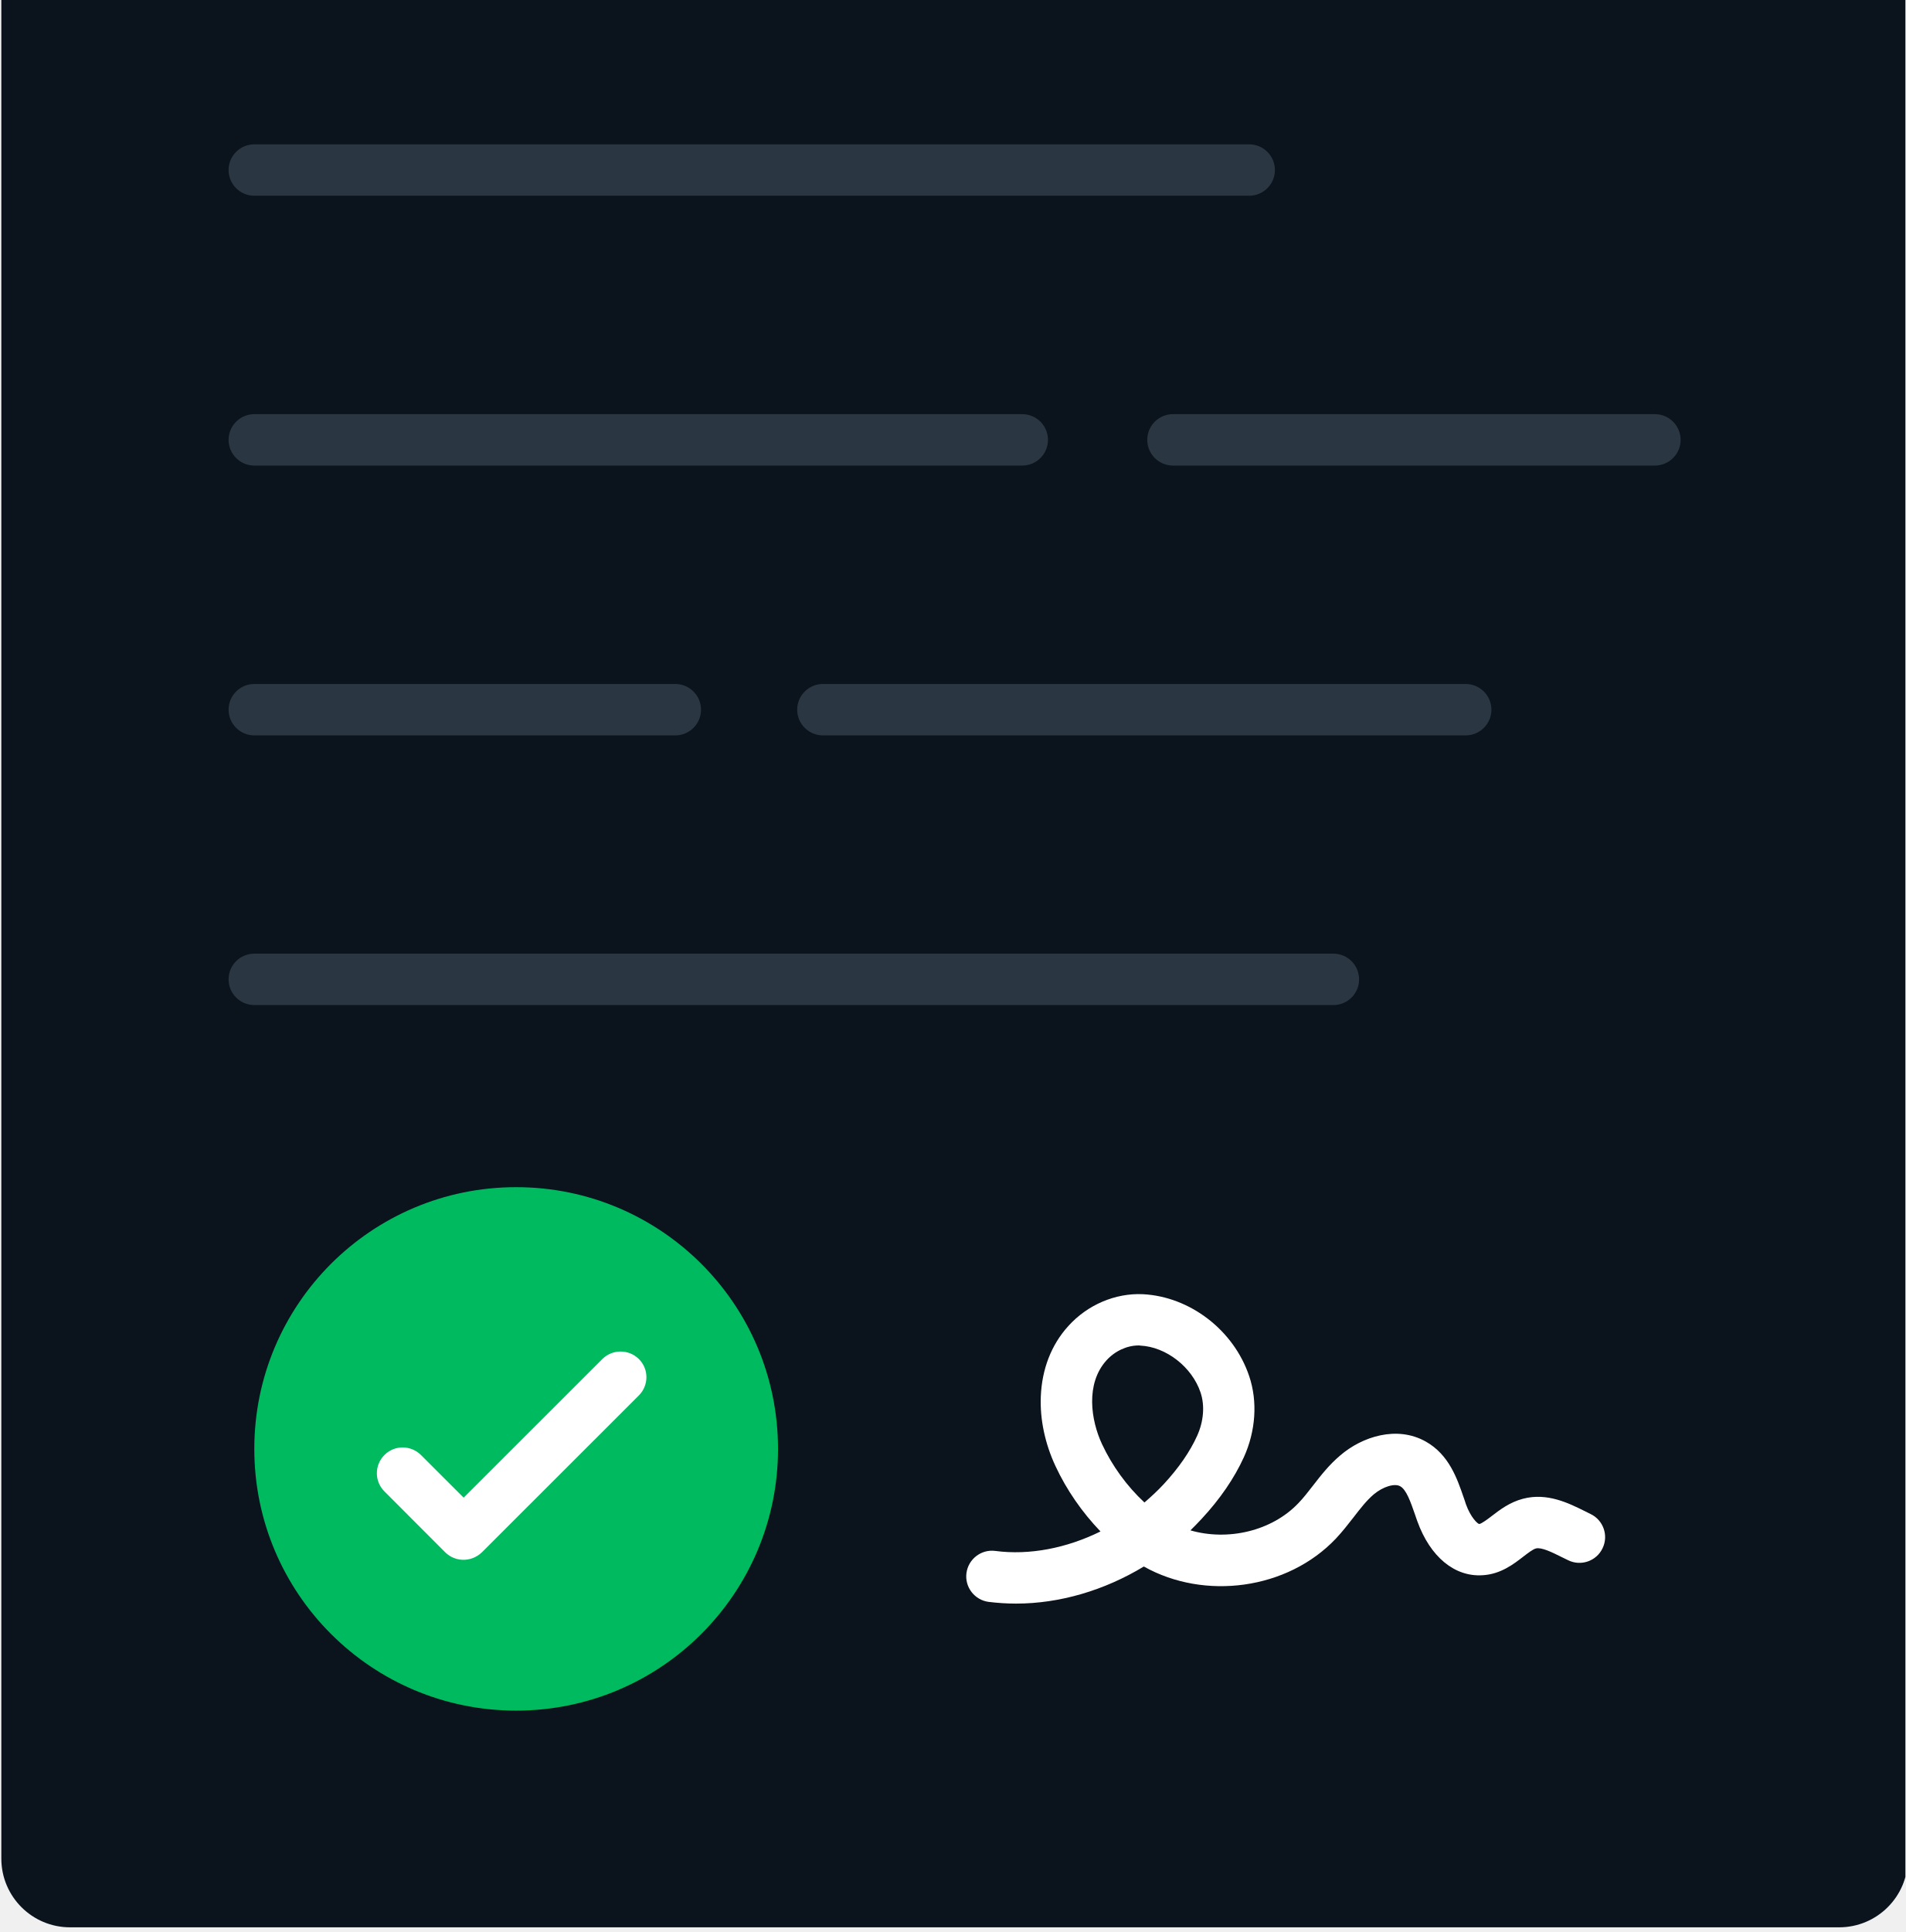
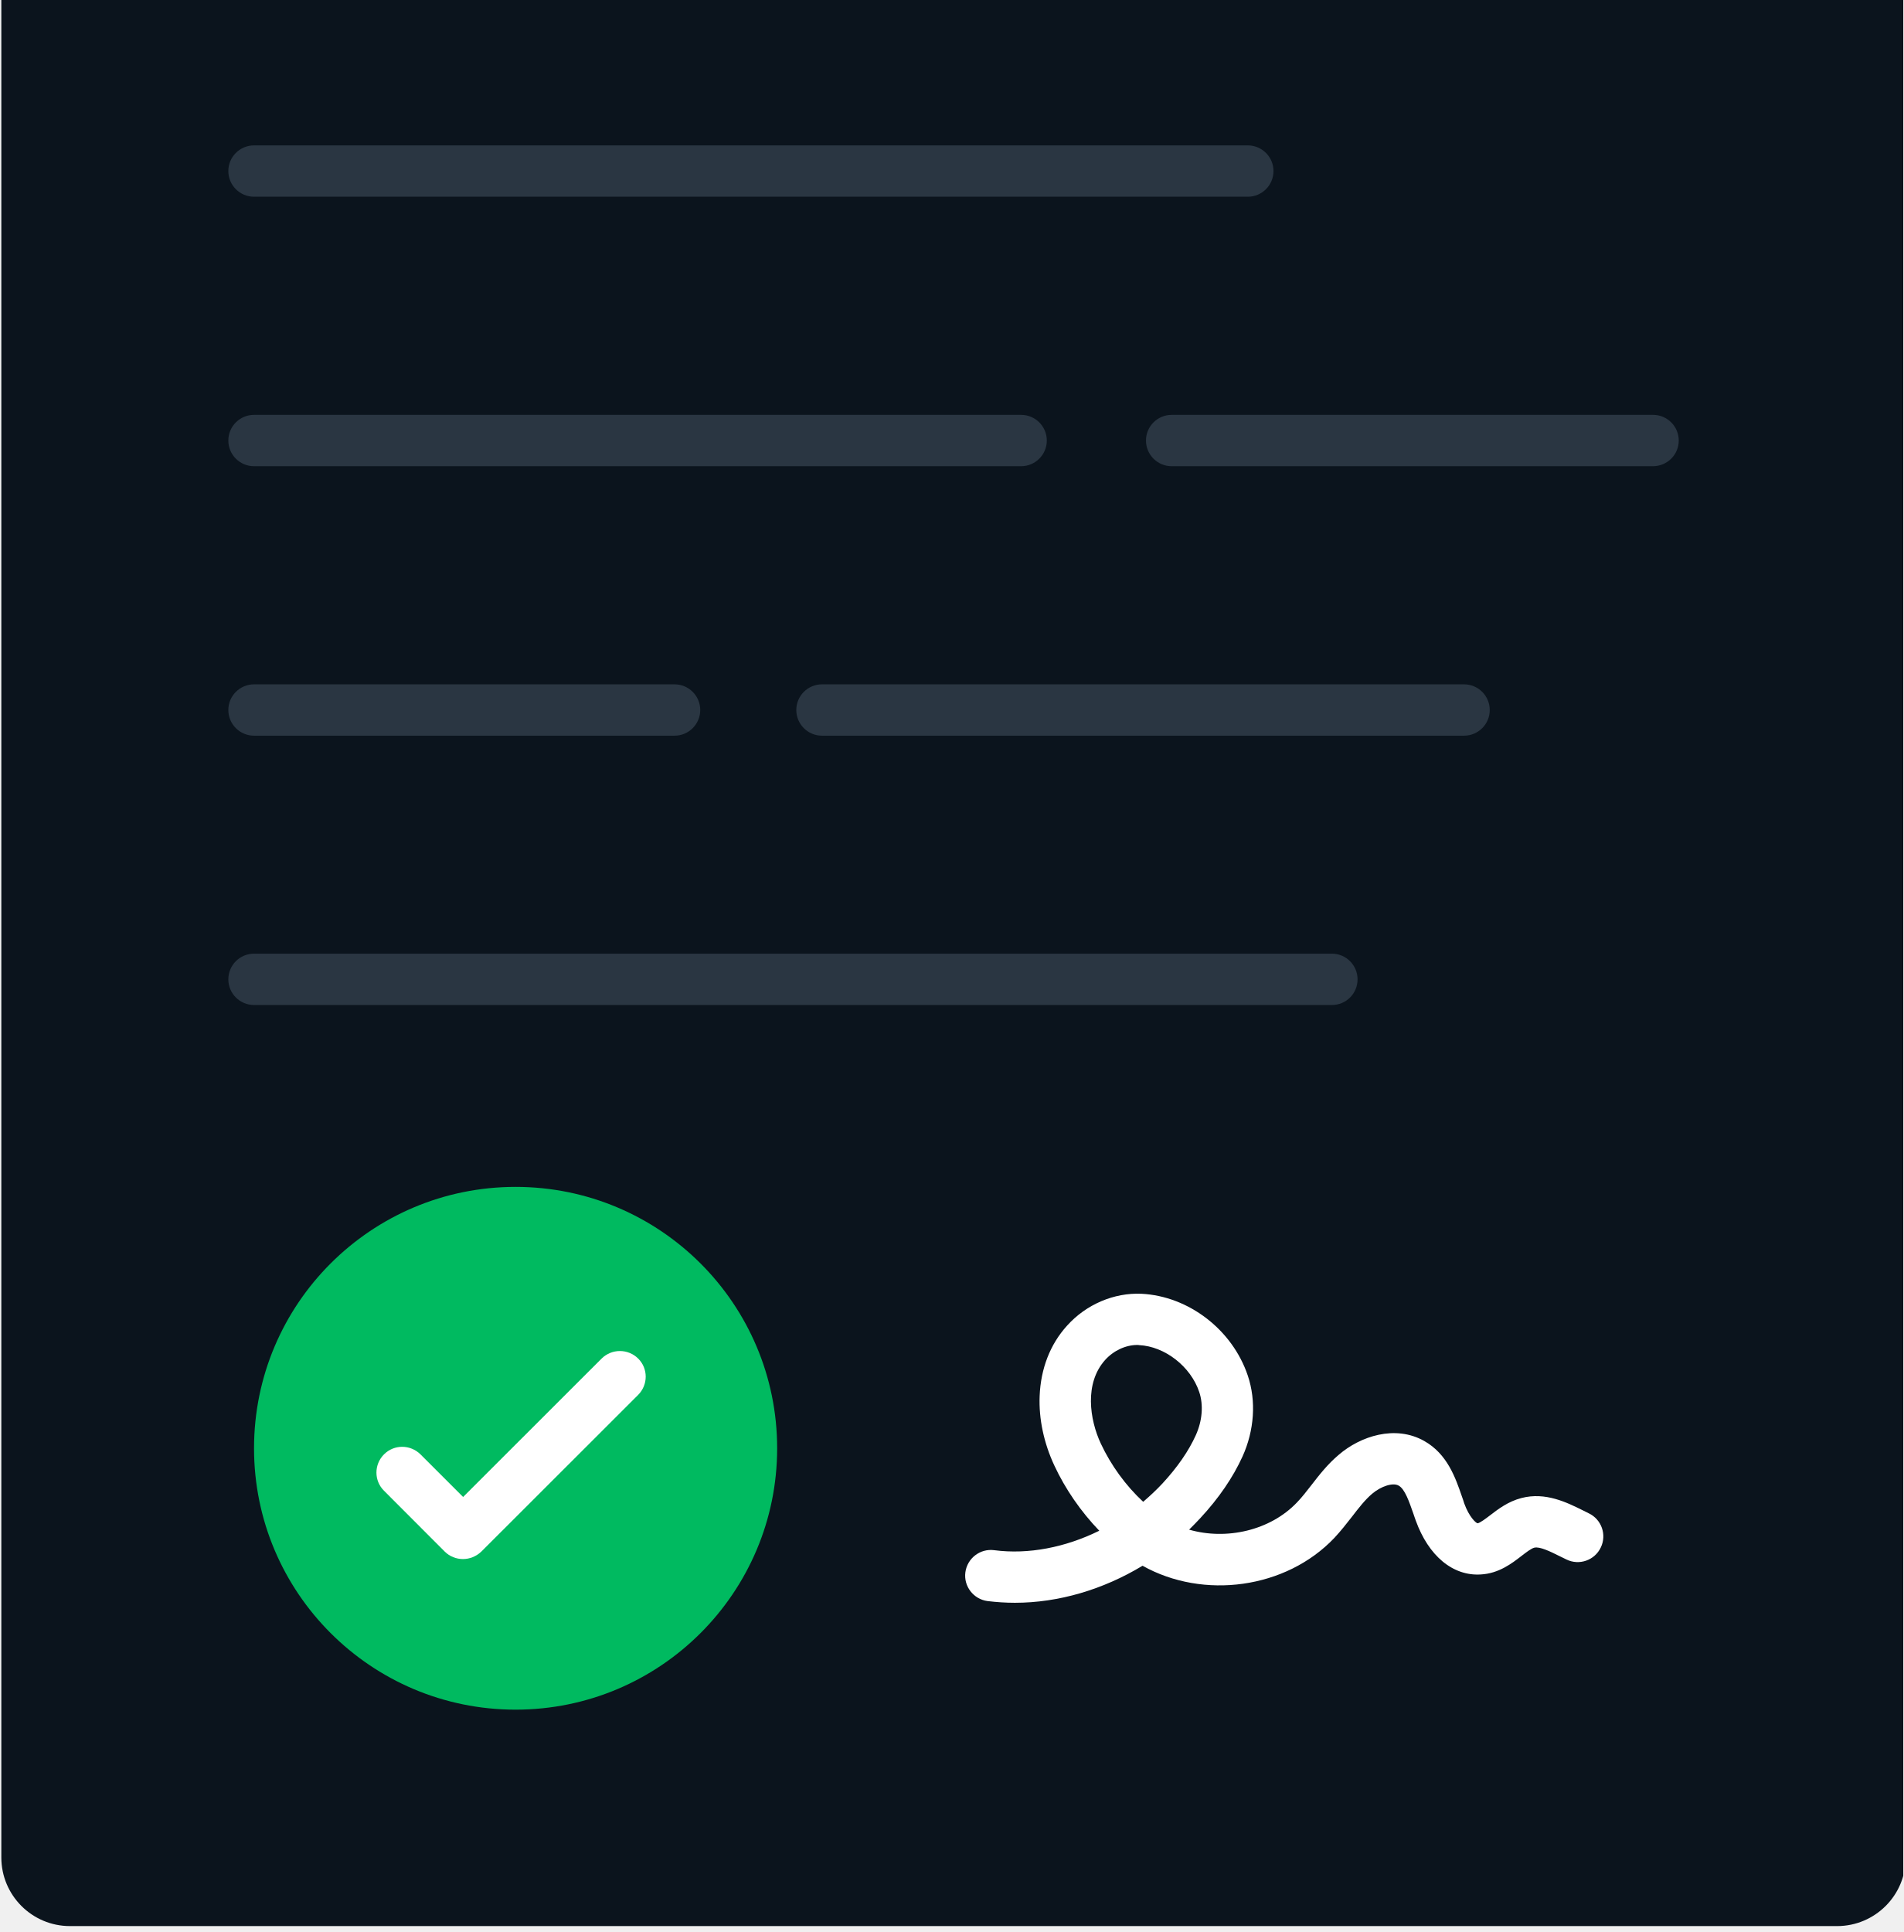
- <svg xmlns="http://www.w3.org/2000/svg" width="219" height="222" viewBox="0 0 219 222" fill="none">
+ <svg xmlns="http://www.w3.org/2000/svg" width="200" height="203" viewBox="0 0 219 222" fill="none">
  <g clip-path="url(#clip0_572_15166)">
    <path d="M219.286 115.058V213.568C219.286 217.935 215.739 221.462 211.385 221.462H8.054C3.683 221.462 0.154 217.918 0.154 213.568V-45.585C0.136 -49.935 3.683 -53.48 8.054 -53.48H163.965C165.112 -53.48 166.223 -53.229 167.244 -52.764C168.104 -52.37 168.892 -51.833 169.555 -51.153L216.957 -3.787C217.638 -3.106 218.175 -2.319 218.569 -1.477C219.035 -0.457 219.286 0.653 219.286 1.799V70.646" fill="#0B141D" />
    <path d="M77.617 84.501H29.229C27.599 84.501 26.273 83.177 26.273 81.548C26.273 79.919 27.599 78.594 29.229 78.594H77.617C79.247 78.594 80.573 79.919 80.573 81.548C80.573 83.177 79.247 84.501 77.617 84.501Z" fill="#2A3642" />
    <path d="M168.462 84.501H94.582C92.952 84.501 91.626 83.177 91.626 81.548C91.626 79.919 92.952 78.594 94.582 78.594H168.462C170.092 78.594 171.418 79.919 171.418 81.548C171.418 83.177 170.092 84.501 168.462 84.501Z" fill="#2A3642" />
    <path d="M117.495 53.497H29.229C27.599 53.497 26.273 52.172 26.273 50.543C26.273 48.914 27.599 47.589 29.229 47.589H117.495C119.125 47.589 120.451 48.914 120.451 50.543C120.451 52.172 119.125 53.497 117.495 53.497Z" fill="#2A3642" />
    <path d="M190.192 53.497H134.818C133.188 53.497 131.862 52.172 131.862 50.543C131.862 48.914 133.188 47.589 134.818 47.589H190.21C191.84 47.589 193.166 48.914 193.166 50.543C193.166 52.172 191.84 53.497 190.192 53.497Z" fill="#2A3642" />
    <path d="M143.578 22.492H29.229C27.599 22.492 26.273 21.167 26.273 19.538C26.273 17.909 27.599 16.585 29.229 16.585H143.578C145.209 16.585 146.534 17.909 146.534 19.538C146.534 21.167 145.209 22.492 143.578 22.492Z" fill="#2A3642" />
    <path d="M153.252 115.488H29.229C27.599 115.488 26.273 114.163 26.273 112.534C26.273 110.905 27.599 109.581 29.229 109.581H153.252C154.883 109.581 156.208 110.905 156.208 112.534C156.208 114.163 154.9 115.488 153.252 115.488Z" fill="#2A3642" />
    <path d="M116.778 184.264C115.721 184.264 114.664 184.192 113.625 184.067C112.013 183.852 110.866 182.366 111.081 180.755C111.296 179.144 112.783 177.998 114.396 178.213C118.337 178.732 122.6 177.891 126.488 175.975C124.374 173.774 122.583 171.196 121.311 168.457C120.11 165.879 119.519 163.105 119.627 160.473C119.752 157.34 120.827 154.53 122.78 152.382C124.983 149.929 128.19 148.569 131.343 148.712C136.771 148.981 141.805 152.847 143.578 158.128C144.564 161.046 144.331 164.429 142.969 167.437C141.877 169.835 140.246 172.234 138.097 174.543C137.685 174.991 137.255 175.42 136.825 175.85C141.106 177.085 146.158 175.958 149.239 172.717C149.813 172.127 150.332 171.446 150.906 170.713C151.819 169.531 152.769 168.314 154.041 167.24C156.531 165.092 160.544 163.767 163.876 165.647C166.545 167.15 167.477 169.889 168.229 172.073C168.319 172.324 168.408 172.574 168.48 172.825C169.053 174.418 169.859 175.116 170.02 175.116C170.271 175.098 170.988 174.561 171.454 174.203C172.385 173.487 173.532 172.61 175.054 172.216C177.831 171.482 180.321 172.735 182.131 173.63C182.364 173.738 182.597 173.863 182.812 173.97C184.281 174.669 184.908 176.441 184.191 177.909C183.492 179.377 181.719 180.003 180.25 179.287C179.999 179.162 179.748 179.036 179.479 178.911C178.405 178.374 177.168 177.766 176.541 177.927C176.183 178.016 175.61 178.464 175.072 178.875C173.962 179.735 172.457 180.898 170.379 181.006C167.172 181.203 164.377 178.875 162.908 174.812C162.819 174.543 162.711 174.275 162.622 173.988C162.138 172.61 161.654 171.178 160.938 170.784C160.293 170.408 158.931 170.838 157.892 171.715C157.068 172.413 156.334 173.362 155.563 174.364C154.936 175.17 154.291 175.993 153.539 176.799C147.968 182.67 138.455 183.923 131.468 180.003C126.936 182.742 121.812 184.264 116.778 184.264ZM130.859 154.602C129.533 154.602 128.136 155.246 127.169 156.32C124.75 159.005 125.377 163.194 126.667 165.951C127.832 168.439 129.515 170.766 131.54 172.646C132.31 171.983 133.063 171.285 133.761 170.534C135.481 168.672 136.771 166.81 137.595 164.984C138.347 163.319 138.491 161.511 137.989 160.008C137.004 157.072 134.03 154.763 131.074 154.62C130.984 154.602 130.931 154.602 130.859 154.602Z" fill="white" />
    <path d="M59.326 196.561C75.948 196.561 89.423 183.097 89.423 166.488C89.423 149.879 75.948 136.414 59.326 136.414C42.704 136.414 29.23 149.879 29.23 166.488C29.23 183.097 42.704 196.561 59.326 196.561Z" fill="#00BA60" />
    <path d="M53.271 179.233C52.518 179.233 51.748 178.947 51.175 178.374L44.188 171.375C43.024 170.229 43.024 168.349 44.188 167.186C45.352 166.022 47.216 166.04 48.38 167.186L53.289 172.091L69.233 156.159C70.397 155.013 72.26 155.013 73.425 156.159C74.589 157.304 74.589 159.184 73.425 160.348L55.385 178.374C54.776 178.947 54.023 179.233 53.271 179.233Z" fill="white" />
  </g>
  <defs>
    <clipPath id="clip0_572_15166">
      <rect width="219" height="276" fill="white" transform="translate(0 -54)" />
    </clipPath>
  </defs>
</svg>
